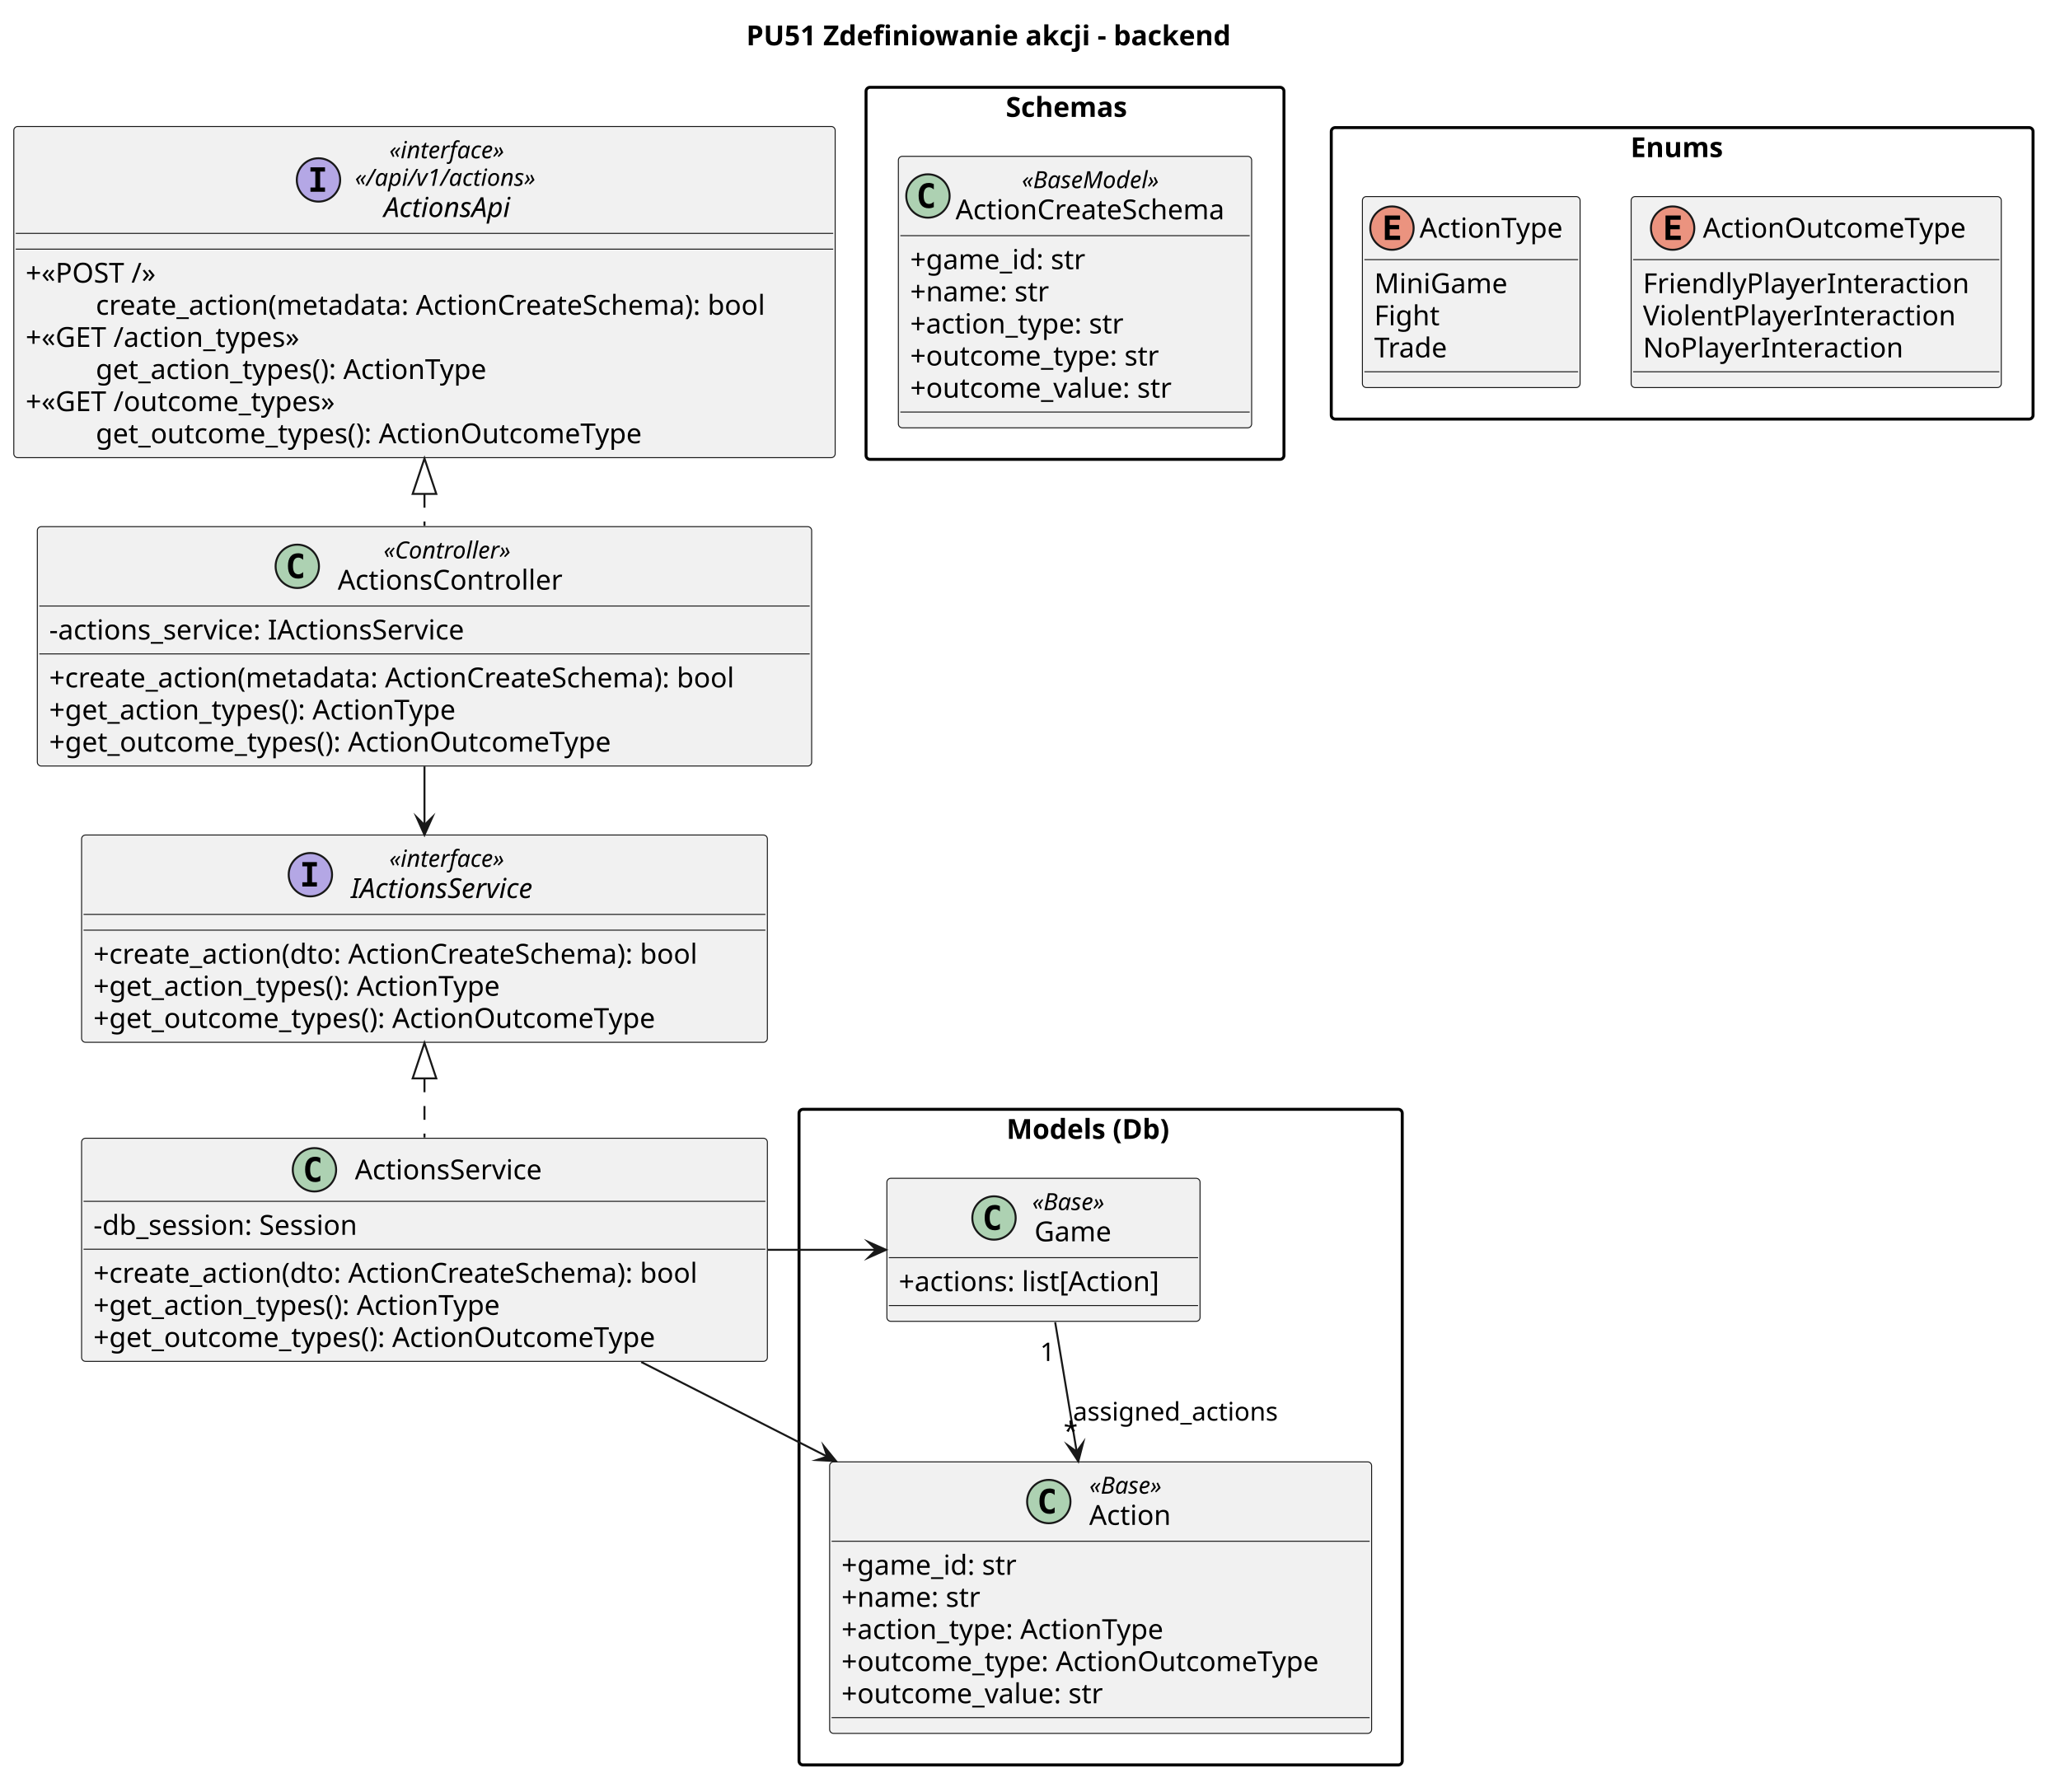
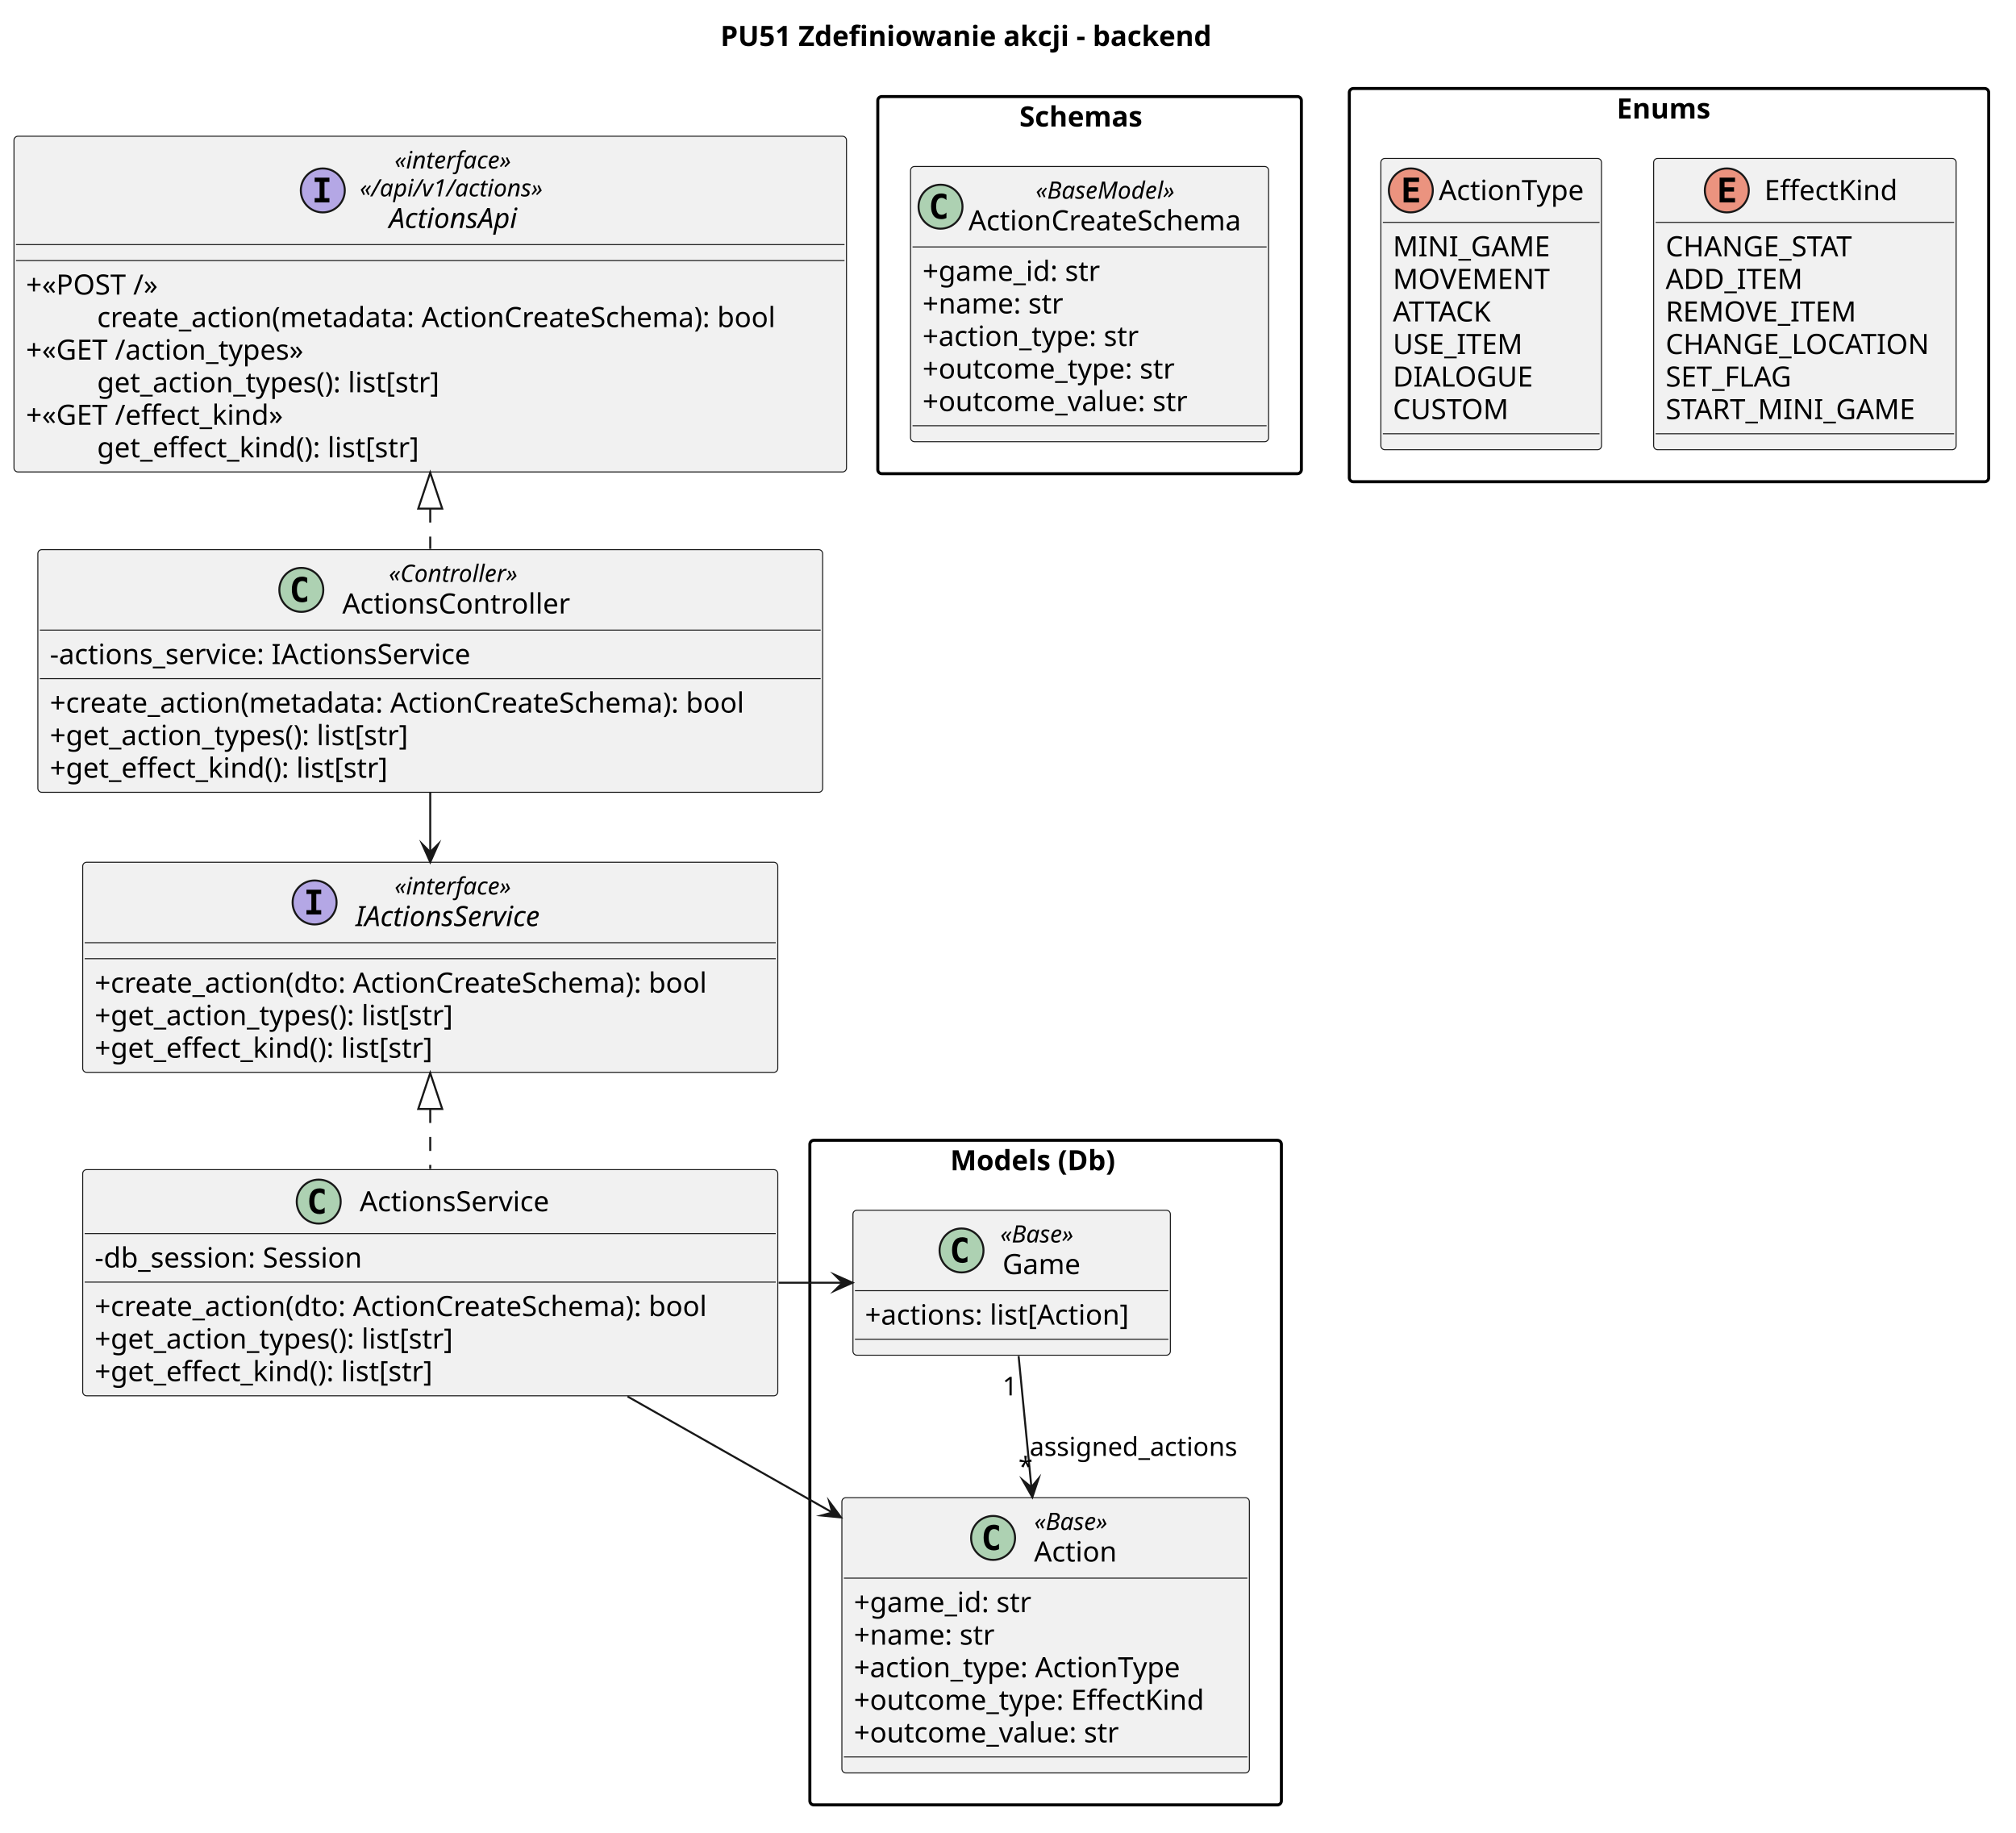
- <svg xmlns="http://www.w3.org/2000/svg" version="1.1" data-diagram-type="CLASS" style="width:1045px;height:909px;background:#FFFFFF;" width="1045px" height="909px" viewBox="0 0 1045 909" zoomAndPan="magnify" preserveAspectRatio="none" contentStyleType="text/css">
+ <svg xmlns="http://www.w3.org/2000/svg" version="1.1" data-diagram-type="CLASS" style="width:1009px;height:917px;background:#FFFFFF;" width="1009px" height="917px" viewBox="0 0 1009 917" zoomAndPan="magnify" preserveAspectRatio="none" contentStyleType="text/css">
  <defs />
  <g font-family="sans-serif" lengthAdjust="spacing">
    <g class="title" data-source-line="9">
-       <text x="378.557" y="22.995" fill="#000" font-size="14" textLength="281.217" font-weight="700">PU51 Zdefiniowanie akcji - backend</text>
+       <text x="360.557" y="22.995" fill="#000" font-size="14" textLength="281.217" font-weight="700">PU51 Zdefiniowanie akcji - backend</text>
    </g>
    <g class="cluster" data-qualified-name="Schemas" id="ent0005" data-source-line="38">
-       <rect x="439.33" y="44.297" width="212" height="188.75" fill="none" style="stroke:#000;stroke-width:1.5;" rx="2" ry="2" />
-       <text x="510.224" y="59.292" fill="#000" font-size="14" textLength="70.212" font-weight="700">Schemas</text>
+       <rect x="439.33" y="48.317" width="212" height="188.75" fill="none" style="stroke:#000;stroke-width:1.5;" rx="2" ry="2" />
+       <text x="510.224" y="63.312" fill="#000" font-size="14" textLength="70.212" font-weight="700">Schemas</text>
    </g>
    <g class="cluster" data-qualified-name="models" id="ent0007" data-source-line="48">
-       <rect x="405.33" y="562.797" width="306" height="332.62" fill="none" style="stroke:#000;stroke-width:1.5;" rx="2" ry="2" />
-       <text x="510.574" y="577.792" fill="#000" font-size="14" textLength="95.512" font-weight="700">Models (Db)</text>
+       <rect x="405.33" y="570.697" width="236" height="332.62" fill="none" style="stroke:#000;stroke-width:1.5;" rx="2" ry="2" />
+       <text x="475.574" y="585.692" fill="#000" font-size="14" textLength="95.512" font-weight="700">Models (Db)</text>
    </g>
    <g class="cluster" data-qualified-name="Enums" id="ent0010" data-source-line="62">
-       <rect x="675.33" y="64.727" width="356" height="147.89" fill="none" style="stroke:#000;stroke-width:1.5;" rx="2" ry="2" />
-       <text x="827.121" y="79.722" fill="#000" font-size="14" textLength="52.418" font-weight="700">Enums</text>
+       <rect x="675.33" y="44.297" width="320" height="196.79" fill="none" style="stroke:#000;stroke-width:1.5;" rx="2" ry="2" />
+       <text x="809.121" y="59.292" fill="#000" font-size="14" textLength="52.418" font-weight="700">Enums</text>
    </g>
    <g class="entity" data-qualified-name="Schemas.ActionCreateSchema" id="ent0006" data-source-line="39">
-       <rect x="455.73" y="79.297" width="179.205" height="137.75" fill="#F1F1F1" style="stroke:#181818;stroke-width:0.5;" rx="2" ry="2" />
-       <ellipse cx="470.73" cy="99.43" rx="11" ry="11" fill="#ADD1B2" style="stroke:#181818;stroke-width:1;" />
-       <path d="M473.699,105.07 Q473.121,105.367 472.48,105.508 Q471.839,105.664 471.136,105.664 Q468.636,105.664 467.308,104.023 Q465.996,102.367 465.996,99.242 Q465.996,96.117 467.308,94.461 Q468.636,92.805 471.136,92.805 Q471.839,92.805 472.48,92.961 Q473.136,93.117 473.699,93.414 L473.699,96.133 Q473.074,95.555 472.48,95.289 Q471.886,95.008 471.261,95.008 Q469.918,95.008 469.23,96.086 Q468.543,97.148 468.543,99.242 Q468.543,101.336 469.23,102.414 Q469.918,103.477 471.261,103.477 Q471.886,103.477 472.48,103.211 Q473.074,102.93 473.699,102.352 L473.699,105.07 Z " fill="#000" />
-       <text x="518.366" y="95.436" fill="#000" font-size="12" textLength="79.934" font-style="italic">«BaseModel»</text>
-       <text x="484.73" y="111.261" fill="#000" font-size="14" textLength="147.205">ActionCreateSchema</text>
-       <line x1="456.73" y1="119.563" x2="633.935" y2="119.563" style="stroke:#181818;stroke-width:0.5;" />
-       <text x="461.73" y="136.558" fill="#000" font-size="14" textLength="98.93">+game_id: str</text>
-       <text x="461.73" y="152.854" fill="#000" font-size="14" textLength="79.14">+name: str</text>
-       <text x="461.73" y="169.151" fill="#000" font-size="14" textLength="120.805">+action_type: str</text>
-       <text x="461.73" y="185.448" fill="#000" font-size="14" textLength="139.152">+outcome_type: str</text>
-       <text x="461.73" y="201.745" fill="#000" font-size="14" textLength="146.118">+outcome_value: str</text>
-       <line x1="456.73" y1="209.047" x2="633.935" y2="209.047" style="stroke:#181818;stroke-width:0.5;" />
+       <rect x="455.73" y="83.317" width="179.205" height="137.75" fill="#F1F1F1" style="stroke:#181818;stroke-width:0.5;" rx="2" ry="2" />
+       <ellipse cx="470.73" cy="103.45" rx="11" ry="11" fill="#ADD1B2" style="stroke:#181818;stroke-width:1;" />
+       <path d="M473.699,109.09 Q473.121,109.387 472.48,109.528 Q471.839,109.684 471.136,109.684 Q468.636,109.684 467.308,108.043 Q465.996,106.387 465.996,103.262 Q465.996,100.137 467.308,98.481 Q468.636,96.825 471.136,96.825 Q471.839,96.825 472.48,96.981 Q473.136,97.137 473.699,97.434 L473.699,100.153 Q473.074,99.575 472.48,99.309 Q471.886,99.028 471.261,99.028 Q469.918,99.028 469.23,100.106 Q468.543,101.168 468.543,103.262 Q468.543,105.356 469.23,106.434 Q469.918,107.497 471.261,107.497 Q471.886,107.497 472.48,107.231 Q473.074,106.95 473.699,106.372 L473.699,109.09 Z " fill="#000" />
+       <text x="518.366" y="99.456" fill="#000" font-size="12" textLength="79.934" font-style="italic">«BaseModel»</text>
+       <text x="484.73" y="115.281" fill="#000" font-size="14" textLength="147.205">ActionCreateSchema</text>
+       <line x1="456.73" y1="123.582" x2="633.935" y2="123.582" style="stroke:#181818;stroke-width:0.5;" />
+       <text x="461.73" y="140.578" fill="#000" font-size="14" textLength="98.93">+game_id: str</text>
+       <text x="461.73" y="156.874" fill="#000" font-size="14" textLength="79.14">+name: str</text>
+       <text x="461.73" y="173.171" fill="#000" font-size="14" textLength="120.805">+action_type: str</text>
+       <text x="461.73" y="189.468" fill="#000" font-size="14" textLength="139.152">+outcome_type: str</text>
+       <text x="461.73" y="205.765" fill="#000" font-size="14" textLength="146.118">+outcome_value: str</text>
+       <line x1="456.73" y1="213.067" x2="633.935" y2="213.067" style="stroke:#181818;stroke-width:0.5;" />
    </g>
    <g class="entity" data-qualified-name="models.Game" id="ent0008" data-source-line="49">
-       <rect x="449.9" y="597.797" width="158.863" height="72.563" fill="#F1F1F1" style="stroke:#181818;stroke-width:0.5;" rx="2" ry="2" />
-       <ellipse cx="504.242" cy="617.93" rx="11" ry="11" fill="#ADD1B2" style="stroke:#181818;stroke-width:1;" />
-       <path d="M507.211,623.57 Q506.633,623.867 505.992,624.008 Q505.352,624.164 504.649,624.164 Q502.149,624.164 500.82,622.523 Q499.508,620.867 499.508,617.742 Q499.508,614.617 500.82,612.961 Q502.149,611.305 504.649,611.305 Q505.352,611.305 505.992,611.461 Q506.649,611.617 507.211,611.914 L507.211,614.633 Q506.586,614.055 505.992,613.789 Q505.399,613.508 504.774,613.508 Q503.43,613.508 502.742,614.586 Q502.055,615.648 502.055,617.742 Q502.055,619.836 502.742,620.914 Q503.43,621.977 504.774,621.977 Q505.399,621.977 505.992,621.711 Q506.586,621.43 507.211,620.852 L507.211,623.57 Z " fill="#000" />
-       <text x="523.629" y="613.936" fill="#000" font-size="12" textLength="43.904" font-style="italic">«Base»</text>
-       <text x="524.742" y="629.761" fill="#000" font-size="14" textLength="41.679">Game</text>
-       <line x1="450.9" y1="638.063" x2="607.763" y2="638.063" style="stroke:#181818;stroke-width:0.5;" />
-       <text x="455.9" y="655.058" fill="#000" font-size="14" textLength="146.863">+actions: list[Action]</text>
-       <line x1="450.9" y1="662.359" x2="607.763" y2="662.359" style="stroke:#181818;stroke-width:0.5;" />
+       <rect x="426.9" y="605.697" width="158.863" height="72.563" fill="#F1F1F1" style="stroke:#181818;stroke-width:0.5;" rx="2" ry="2" />
+       <ellipse cx="481.242" cy="625.83" rx="11" ry="11" fill="#ADD1B2" style="stroke:#181818;stroke-width:1;" />
+       <path d="M484.211,631.47 Q483.633,631.767 482.992,631.908 Q482.352,632.064 481.649,632.064 Q479.149,632.064 477.82,630.423 Q476.508,628.767 476.508,625.642 Q476.508,622.517 477.82,620.861 Q479.149,619.205 481.649,619.205 Q482.352,619.205 482.992,619.361 Q483.649,619.517 484.211,619.814 L484.211,622.533 Q483.586,621.955 482.992,621.689 Q482.399,621.408 481.774,621.408 Q480.43,621.408 479.742,622.486 Q479.055,623.548 479.055,625.642 Q479.055,627.736 479.742,628.814 Q480.43,629.877 481.774,629.877 Q482.399,629.877 482.992,629.611 Q483.586,629.33 484.211,628.752 L484.211,631.47 Z " fill="#000" />
+       <text x="500.629" y="621.836" fill="#000" font-size="12" textLength="43.904" font-style="italic">«Base»</text>
+       <text x="501.742" y="637.661" fill="#000" font-size="14" textLength="41.679">Game</text>
+       <line x1="427.9" y1="645.963" x2="584.763" y2="645.963" style="stroke:#181818;stroke-width:0.5;" />
+       <text x="432.9" y="662.958" fill="#000" font-size="14" textLength="146.863">+actions: list[Action]</text>
+       <line x1="427.9" y1="670.259" x2="584.763" y2="670.259" style="stroke:#181818;stroke-width:0.5;" />
    </g>
    <g class="entity" data-qualified-name="models.Action" id="ent0009" data-source-line="53">
-       <rect x="420.86" y="741.667" width="274.938" height="137.75" fill="#F1F1F1" style="stroke:#181818;stroke-width:0.5;" rx="2" ry="2" />
-       <ellipse cx="532.033" cy="761.8" rx="11" ry="11" fill="#ADD1B2" style="stroke:#181818;stroke-width:1;" />
-       <path d="M535.002,767.44 Q534.423,767.737 533.783,767.878 Q533.142,768.034 532.439,768.034 Q529.939,768.034 528.611,766.393 Q527.298,764.737 527.298,761.612 Q527.298,758.487 528.611,756.831 Q529.939,755.175 532.439,755.175 Q533.142,755.175 533.783,755.331 Q534.439,755.487 535.002,755.784 L535.002,758.503 Q534.377,757.925 533.783,757.659 Q533.189,757.378 532.564,757.378 Q531.22,757.378 530.533,758.456 Q529.845,759.518 529.845,761.612 Q529.845,763.706 530.533,764.784 Q531.22,765.847 532.564,765.847 Q533.189,765.847 533.783,765.581 Q534.377,765.3 535.002,764.722 L535.002,767.44 Z " fill="#000" />
-       <text x="552.627" y="757.806" fill="#000" font-size="12" textLength="43.904" font-style="italic">«Base»</text>
-       <text x="552.533" y="773.631" fill="#000" font-size="14" textLength="44.092">Action</text>
-       <line x1="421.86" y1="781.933" x2="694.798" y2="781.933" style="stroke:#181818;stroke-width:0.5;" />
-       <text x="426.86" y="798.928" fill="#000" font-size="14" textLength="98.93">+game_id: str</text>
-       <text x="426.86" y="815.224" fill="#000" font-size="14" textLength="79.14">+name: str</text>
-       <text x="426.86" y="831.521" fill="#000" font-size="14" textLength="180.694">+action_type: ActionType</text>
-       <text x="426.86" y="847.818" fill="#000" font-size="14" textLength="262.938">+outcome_type: ActionOutcomeType</text>
-       <text x="426.86" y="864.115" fill="#000" font-size="14" textLength="146.118">+outcome_value: str</text>
-       <line x1="421.86" y1="871.417" x2="694.798" y2="871.417" style="stroke:#181818;stroke-width:0.5;" />
+       <rect x="421.36" y="749.567" width="203.946" height="137.75" fill="#F1F1F1" style="stroke:#181818;stroke-width:0.5;" rx="2" ry="2" />
+       <ellipse cx="497.037" cy="769.7" rx="11" ry="11" fill="#ADD1B2" style="stroke:#181818;stroke-width:1;" />
+       <path d="M500.006,775.34 Q499.428,775.637 498.787,775.778 Q498.147,775.934 497.443,775.934 Q494.943,775.934 493.615,774.293 Q492.303,772.637 492.303,769.512 Q492.303,766.387 493.615,764.731 Q494.943,763.075 497.443,763.075 Q498.147,763.075 498.787,763.231 Q499.443,763.387 500.006,763.684 L500.006,766.403 Q499.381,765.825 498.787,765.559 Q498.193,765.278 497.568,765.278 Q496.225,765.278 495.537,766.356 Q494.85,767.418 494.85,769.512 Q494.85,771.606 495.537,772.684 Q496.225,773.747 497.568,773.747 Q498.193,773.747 498.787,773.481 Q499.381,773.2 500.006,772.622 L500.006,775.34 Z " fill="#000" />
+       <text x="517.631" y="765.706" fill="#000" font-size="12" textLength="43.904" font-style="italic">«Base»</text>
+       <text x="517.537" y="781.531" fill="#000" font-size="14" textLength="44.092">Action</text>
+       <line x1="422.36" y1="789.833" x2="624.306" y2="789.833" style="stroke:#181818;stroke-width:0.5;" />
+       <text x="427.36" y="806.828" fill="#000" font-size="14" textLength="98.93">+game_id: str</text>
+       <text x="427.36" y="823.124" fill="#000" font-size="14" textLength="79.14">+name: str</text>
+       <text x="427.36" y="839.421" fill="#000" font-size="14" textLength="180.694">+action_type: ActionType</text>
+       <text x="427.36" y="855.718" fill="#000" font-size="14" textLength="191.946">+outcome_type: EffectKind</text>
+       <text x="427.36" y="872.015" fill="#000" font-size="14" textLength="146.118">+outcome_value: str</text>
+       <line x1="422.36" y1="879.317" x2="624.306" y2="879.317" style="stroke:#181818;stroke-width:0.5;" />
    </g>
    <g class="entity" data-qualified-name="Enums.ActionType" id="ent0011" data-source-line="63">
-       <rect x="691.12" y="99.727" width="110.429" height="96.891" fill="#F1F1F1" style="stroke:#181818;stroke-width:0.5;" rx="2" ry="2" />
-       <ellipse cx="706.12" cy="115.727" rx="11" ry="11" fill="#EB937F" style="stroke:#181818;stroke-width:1;" />
-       <path d="M710.229,121.727 L702.511,121.727 L702.511,109.336 L710.229,109.336 L710.229,111.492 L704.964,111.492 L704.964,114.164 L709.729,114.164 L709.729,116.321 L704.964,116.321 L704.964,119.571 L710.229,119.571 L710.229,121.727 Z " fill="#000" />
-       <text x="720.12" y="120.574" fill="#000" font-size="14" textLength="78.429">ActionType</text>
-       <line x1="692.12" y1="131.727" x2="800.549" y2="131.727" style="stroke:#181818;stroke-width:0.5;" />
-       <text x="697.12" y="148.722" fill="#000" font-size="14" textLength="70.41">MiniGame</text>
-       <text x="697.12" y="165.019" fill="#000" font-size="14" textLength="35.191">Fight</text>
-       <text x="697.12" y="181.316" fill="#000" font-size="14" textLength="40.387">Trade</text>
-       <line x1="692.12" y1="188.617" x2="800.549" y2="188.617" style="stroke:#181818;stroke-width:0.5;" />
+       <rect x="691.12" y="79.297" width="110.429" height="145.781" fill="#F1F1F1" style="stroke:#181818;stroke-width:0.5;" rx="2" ry="2" />
+       <ellipse cx="706.12" cy="95.297" rx="11" ry="11" fill="#EB937F" style="stroke:#181818;stroke-width:1;" />
+       <path d="M710.229,101.297 L702.511,101.297 L702.511,88.906 L710.229,88.906 L710.229,91.063 L704.964,91.063 L704.964,93.734 L709.729,93.734 L709.729,95.891 L704.964,95.891 L704.964,99.141 L710.229,99.141 L710.229,101.297 Z " fill="#000" />
+       <text x="720.12" y="100.144" fill="#000" font-size="14" textLength="78.429">ActionType</text>
+       <line x1="692.12" y1="111.297" x2="800.549" y2="111.297" style="stroke:#181818;stroke-width:0.5;" />
+       <text x="697.12" y="128.292" fill="#000" font-size="14" textLength="79.16">MINI_GAME</text>
+       <text x="697.12" y="144.589" fill="#000" font-size="14" textLength="81.471">MOVEMENT</text>
+       <text x="697.12" y="160.886" fill="#000" font-size="14" textLength="55.214">ATTACK</text>
+       <text x="697.12" y="177.183" fill="#000" font-size="14" textLength="68.585">USE_ITEM</text>
+       <text x="697.12" y="193.479" fill="#000" font-size="14" textLength="73.247">DIALOGUE</text>
+       <text x="697.12" y="209.776" fill="#000" font-size="14" textLength="60.56">CUSTOM</text>
+       <line x1="692.12" y1="217.078" x2="800.549" y2="217.078" style="stroke:#181818;stroke-width:0.5;" />
    </g>
-     <g class="entity" data-qualified-name="Enums.ActionOutcomeType" id="ent0012" data-source-line="69">
-       <rect x="827.45" y="99.727" width="187.766" height="96.891" fill="#F1F1F1" style="stroke:#181818;stroke-width:0.5;" rx="2" ry="2" />
-       <ellipse cx="848.499" cy="115.727" rx="11" ry="11" fill="#EB937F" style="stroke:#181818;stroke-width:1;" />
-       <path d="M852.608,121.727 L844.889,121.727 L844.889,109.336 L852.608,109.336 L852.608,111.492 L847.342,111.492 L847.342,114.164 L852.108,114.164 L852.108,116.321 L847.342,116.321 L847.342,119.571 L852.608,119.571 L852.608,121.727 Z " fill="#000" />
-       <text x="863.843" y="120.574" fill="#000" font-size="14" textLength="142.324">ActionOutcomeType</text>
-       <line x1="828.45" y1="131.727" x2="1014.216" y2="131.727" style="stroke:#181818;stroke-width:0.5;" />
-       <text x="833.45" y="148.722" fill="#000" font-size="14" textLength="175.766">FriendlyPlayerInteraction</text>
-       <text x="833.45" y="165.019" fill="#000" font-size="14" textLength="168.417">ViolentPlayerInteraction</text>
-       <text x="833.45" y="181.316" fill="#000" font-size="14" textLength="138.558">NoPlayerInteraction</text>
-       <line x1="828.45" y1="188.617" x2="1014.216" y2="188.617" style="stroke:#181818;stroke-width:0.5;" />
+     <g class="entity" data-qualified-name="Enums.EffectKind" id="ent0012" data-source-line="72">
+       <rect x="827.64" y="79.297" width="151.392" height="145.781" fill="#F1F1F1" style="stroke:#181818;stroke-width:0.5;" rx="2" ry="2" />
+       <ellipse cx="864.266" cy="95.297" rx="11" ry="11" fill="#EB937F" style="stroke:#181818;stroke-width:1;" />
+       <path d="M868.376,101.297 L860.657,101.297 L860.657,88.906 L868.376,88.906 L868.376,91.063 L863.11,91.063 L863.11,93.734 L867.876,93.734 L867.876,95.891 L863.11,95.891 L863.11,99.141 L868.376,99.141 L868.376,101.297 Z " fill="#000" />
+       <text x="883.072" y="100.144" fill="#000" font-size="14" textLength="71.333">EffectKind</text>
+       <line x1="828.64" y1="111.297" x2="978.032" y2="111.297" style="stroke:#181818;stroke-width:0.5;" />
+       <text x="833.64" y="128.292" fill="#000" font-size="14" textLength="102.614">CHANGE_STAT</text>
+       <text x="833.64" y="144.589" fill="#000" font-size="14" textLength="71.743">ADD_ITEM</text>
+       <text x="833.64" y="160.886" fill="#000" font-size="14" textLength="100.7">REMOVE_ITEM</text>
+       <text x="833.64" y="177.183" fill="#000" font-size="14" textLength="139.392">CHANGE_LOCATION</text>
+       <text x="833.64" y="193.479" fill="#000" font-size="14" textLength="69.563">SET_FLAG</text>
+       <text x="833.64" y="209.776" fill="#000" font-size="14" textLength="131.455">START_MINI_GAME</text>
+       <line x1="828.64" y1="217.078" x2="978.032" y2="217.078" style="stroke:#181818;stroke-width:0.5;" />
    </g>
    <g class="entity" data-qualified-name="ActionsApi" id="ent0001" data-source-line="11">
-       <rect x="7" y="64.167" width="416.667" height="168.016" fill="#F1F1F1" style="stroke:#181818;stroke-width:0.5;" rx="2" ry="2" />
-       <ellipse cx="161.562" cy="91.284" rx="11" ry="11" fill="#B4A7E5" style="stroke:#181818;stroke-width:1;" />
-       <path d="M157.484,87.05 L157.484,84.893 L164.875,84.893 L164.875,87.05 L162.406,87.05 L162.406,95.128 L164.875,95.128 L164.875,97.284 L157.484,97.284 L157.484,95.128 L159.953,95.128 L159.953,87.05 L157.484,87.05 Z " fill="#000" />
-       <text x="197.482" y="80.306" fill="#000" font-size="12" textLength="68.203" font-style="italic">«interface»</text>
-       <text x="180.062" y="94.274" fill="#000" font-size="12" textLength="103.043" font-style="italic">«/api/v1/actions»</text>
-       <text x="194.714" y="110.099" fill="#000" font-size="14" textLength="73.739" font-style="italic">ActionsApi</text>
-       <line x1="8" y1="118.401" x2="422.667" y2="118.401" style="stroke:#181818;stroke-width:0.5;" />
-       <line x1="8" y1="126.401" x2="422.667" y2="126.401" style="stroke:#181818;stroke-width:0.5;" />
-       <text x="13" y="143.396" fill="#000" font-size="14" textLength="74.929">+«POST /»</text>
-       <text x="48.602" y="159.693" fill="#000" font-size="14" textLength="369.065">create_action(metadata: ActionCreateSchema): bool</text>
-       <text x="13" y="175.99" fill="#000" font-size="14" textLength="154.937">+«GET /action_types»</text>
-       <text x="48.602" y="192.287" fill="#000" font-size="14" textLength="217.171">get_action_types(): ActionType</text>
-       <text x="13" y="208.584" fill="#000" font-size="14" textLength="173.284">+«GET /outcome_types»</text>
-       <text x="48.602" y="224.881" fill="#000" font-size="14" textLength="299.414">get_outcome_types(): ActionOutcomeType</text>
+       <rect x="7" y="68.187" width="416.667" height="168.016" fill="#F1F1F1" style="stroke:#181818;stroke-width:0.5;" rx="2" ry="2" />
+       <ellipse cx="161.562" cy="95.304" rx="11" ry="11" fill="#B4A7E5" style="stroke:#181818;stroke-width:1;" />
+       <path d="M157.484,91.07 L157.484,88.913 L164.875,88.913 L164.875,91.07 L162.406,91.07 L162.406,99.148 L164.875,99.148 L164.875,101.304 L157.484,101.304 L157.484,99.148 L159.953,99.148 L159.953,91.07 L157.484,91.07 Z " fill="#000" />
+       <text x="197.482" y="84.326" fill="#000" font-size="12" textLength="68.203" font-style="italic">«interface»</text>
+       <text x="180.062" y="98.294" fill="#000" font-size="12" textLength="103.043" font-style="italic">«/api/v1/actions»</text>
+       <text x="194.714" y="114.119" fill="#000" font-size="14" textLength="73.739" font-style="italic">ActionsApi</text>
+       <line x1="8" y1="122.421" x2="422.667" y2="122.421" style="stroke:#181818;stroke-width:0.5;" />
+       <line x1="8" y1="130.421" x2="422.667" y2="130.421" style="stroke:#181818;stroke-width:0.5;" />
+       <text x="13" y="147.416" fill="#000" font-size="14" textLength="74.929">+«POST /»</text>
+       <text x="48.602" y="163.713" fill="#000" font-size="14" textLength="369.065">create_action(metadata: ActionCreateSchema): bool</text>
+       <text x="13" y="180.01" fill="#000" font-size="14" textLength="154.937">+«GET /action_types»</text>
+       <text x="48.602" y="196.307" fill="#000" font-size="14" textLength="188.768">get_action_types(): list[str]</text>
+       <text x="13" y="212.604" fill="#000" font-size="14" textLength="143.302">+«GET /effect_kind»</text>
+       <text x="48.602" y="228.901" fill="#000" font-size="14" textLength="177.133">get_effect_kind(): list[str]</text>
    </g>
    <g class="entity" data-qualified-name="ActionsController" id="ent0002" data-source-line="17">
-       <rect x="18.94" y="267.187" width="392.796" height="121.453" fill="#F1F1F1" style="stroke:#181818;stroke-width:0.5;" rx="2" ry="2" />
-       <ellipse cx="150.809" cy="287.32" rx="11" ry="11" fill="#ADD1B2" style="stroke:#181818;stroke-width:1;" />
-       <path d="M153.777,292.96 Q153.199,293.257 152.559,293.398 Q151.918,293.554 151.215,293.554 Q148.715,293.554 147.387,291.913 Q146.074,290.257 146.074,287.132 Q146.074,284.007 147.387,282.351 Q148.715,280.695 151.215,280.695 Q151.918,280.695 152.559,280.851 Q153.215,281.007 153.777,281.304 L153.777,284.023 Q153.152,283.445 152.559,283.179 Q151.965,282.898 151.34,282.898 Q149.996,282.898 149.309,283.976 Q148.621,285.038 148.621,287.132 Q148.621,289.226 149.309,290.304 Q149.996,291.367 151.34,291.367 Q151.965,291.367 152.559,291.101 Q153.152,290.82 153.777,290.242 L153.777,292.96 Z " fill="#000" />
-       <text x="194.601" y="283.326" fill="#000" font-size="12" textLength="73.975" font-style="italic">«Controller»</text>
-       <text x="171.309" y="299.151" fill="#000" font-size="14" textLength="120.559">ActionsController</text>
-       <line x1="19.94" y1="307.453" x2="410.736" y2="307.453" style="stroke:#181818;stroke-width:0.5;" />
-       <text x="24.94" y="324.448" fill="#000" font-size="14" textLength="229.011">-actions_service: IActionsService</text>
-       <line x1="19.94" y1="331.749" x2="410.736" y2="331.749" style="stroke:#181818;stroke-width:0.5;" />
-       <text x="24.94" y="348.744" fill="#000" font-size="14" textLength="380.796">+create_action(metadata: ActionCreateSchema): bool</text>
-       <text x="24.94" y="365.041" fill="#000" font-size="14" textLength="228.901">+get_action_types(): ActionType</text>
-       <text x="24.94" y="381.338" fill="#000" font-size="14" textLength="311.145">+get_outcome_types(): ActionOutcomeType</text>
+       <rect x="18.94" y="275.087" width="392.796" height="121.453" fill="#F1F1F1" style="stroke:#181818;stroke-width:0.5;" rx="2" ry="2" />
+       <ellipse cx="150.809" cy="295.22" rx="11" ry="11" fill="#ADD1B2" style="stroke:#181818;stroke-width:1;" />
+       <path d="M153.777,300.86 Q153.199,301.157 152.559,301.298 Q151.918,301.454 151.215,301.454 Q148.715,301.454 147.387,299.813 Q146.074,298.157 146.074,295.032 Q146.074,291.907 147.387,290.251 Q148.715,288.595 151.215,288.595 Q151.918,288.595 152.559,288.751 Q153.215,288.907 153.777,289.204 L153.777,291.923 Q153.152,291.345 152.559,291.079 Q151.965,290.798 151.34,290.798 Q149.996,290.798 149.309,291.876 Q148.621,292.938 148.621,295.032 Q148.621,297.126 149.309,298.204 Q149.996,299.267 151.34,299.267 Q151.965,299.267 152.559,299.001 Q153.152,298.72 153.777,298.142 L153.777,300.86 Z " fill="#000" />
+       <text x="194.601" y="291.226" fill="#000" font-size="12" textLength="73.975" font-style="italic">«Controller»</text>
+       <text x="171.309" y="307.051" fill="#000" font-size="14" textLength="120.559">ActionsController</text>
+       <line x1="19.94" y1="315.352" x2="410.736" y2="315.352" style="stroke:#181818;stroke-width:0.5;" />
+       <text x="24.94" y="332.348" fill="#000" font-size="14" textLength="229.011">-actions_service: IActionsService</text>
+       <line x1="19.94" y1="339.649" x2="410.736" y2="339.649" style="stroke:#181818;stroke-width:0.5;" />
+       <text x="24.94" y="356.644" fill="#000" font-size="14" textLength="380.796">+create_action(metadata: ActionCreateSchema): bool</text>
+       <text x="24.94" y="372.941" fill="#000" font-size="14" textLength="200.498">+get_action_types(): list[str]</text>
+       <text x="24.94" y="389.238" fill="#000" font-size="14" textLength="188.863">+get_effect_kind(): list[str]</text>
    </g>
    <g class="entity" data-qualified-name="IActionsService" id="ent0003" data-source-line="24">
-       <rect x="41.39" y="423.637" width="347.884" height="105.156" fill="#F1F1F1" style="stroke:#181818;stroke-width:0.5;" rx="2" ry="2" />
-       <ellipse cx="157.454" cy="443.77" rx="11" ry="11" fill="#B4A7E5" style="stroke:#181818;stroke-width:1;" />
-       <path d="M153.376,439.535 L153.376,437.379 L160.766,437.379 L160.766,439.535 L158.298,439.535 L158.298,447.613 L160.766,447.613 L160.766,449.77 L153.376,449.77 L153.376,447.613 L155.845,447.613 L155.845,439.535 L153.376,439.535 Z " fill="#000" />
-       <text x="197.48" y="439.776" fill="#000" font-size="12" textLength="68.203" font-style="italic">«interface»</text>
-       <text x="177.954" y="455.601" fill="#000" font-size="14" textLength="107.256" font-style="italic">IActionsService</text>
-       <line x1="42.39" y1="463.903" x2="388.274" y2="463.903" style="stroke:#181818;stroke-width:0.5;" />
-       <line x1="42.39" y1="471.903" x2="388.274" y2="471.903" style="stroke:#181818;stroke-width:0.5;" />
-       <text x="47.39" y="488.898" fill="#000" font-size="14" textLength="335.884">+create_action(dto: ActionCreateSchema): bool</text>
-       <text x="47.39" y="505.194" fill="#000" font-size="14" textLength="228.901">+get_action_types(): ActionType</text>
-       <text x="47.39" y="521.491" fill="#000" font-size="14" textLength="311.145">+get_outcome_types(): ActionOutcomeType</text>
+       <rect x="41.39" y="431.537" width="347.884" height="105.156" fill="#F1F1F1" style="stroke:#181818;stroke-width:0.5;" rx="2" ry="2" />
+       <ellipse cx="157.454" cy="451.67" rx="11" ry="11" fill="#B4A7E5" style="stroke:#181818;stroke-width:1;" />
+       <path d="M153.376,447.435 L153.376,445.279 L160.766,445.279 L160.766,447.435 L158.298,447.435 L158.298,455.513 L160.766,455.513 L160.766,457.67 L153.376,457.67 L153.376,455.513 L155.845,455.513 L155.845,447.435 L153.376,447.435 Z " fill="#000" />
+       <text x="197.48" y="447.676" fill="#000" font-size="12" textLength="68.203" font-style="italic">«interface»</text>
+       <text x="177.954" y="463.501" fill="#000" font-size="14" textLength="107.256" font-style="italic">IActionsService</text>
+       <line x1="42.39" y1="471.803" x2="388.274" y2="471.803" style="stroke:#181818;stroke-width:0.5;" />
+       <line x1="42.39" y1="479.803" x2="388.274" y2="479.803" style="stroke:#181818;stroke-width:0.5;" />
+       <text x="47.39" y="496.798" fill="#000" font-size="14" textLength="335.884">+create_action(dto: ActionCreateSchema): bool</text>
+       <text x="47.39" y="513.094" fill="#000" font-size="14" textLength="200.498">+get_action_types(): list[str]</text>
+       <text x="47.39" y="529.391" fill="#000" font-size="14" textLength="188.863">+get_effect_kind(): list[str]</text>
    </g>
    <g class="entity" data-qualified-name="ActionsService" id="ent0004" data-source-line="31">
-       <rect x="41.39" y="577.477" width="347.884" height="113.188" fill="#F1F1F1" style="stroke:#181818;stroke-width:0.5;" rx="2" ry="2" />
-       <ellipse cx="159.518" cy="593.477" rx="11" ry="11" fill="#ADD1B2" style="stroke:#181818;stroke-width:1;" />
-       <path d="M162.487,599.118 Q161.909,599.414 161.268,599.555 Q160.628,599.711 159.925,599.711 Q157.425,599.711 156.097,598.071 Q154.784,596.414 154.784,593.289 Q154.784,590.164 156.097,588.508 Q157.425,586.852 159.925,586.852 Q160.628,586.852 161.268,587.008 Q161.925,587.164 162.487,587.461 L162.487,590.18 Q161.862,589.602 161.268,589.336 Q160.675,589.055 160.05,589.055 Q158.706,589.055 158.018,590.133 Q157.331,591.196 157.331,593.289 Q157.331,595.383 158.018,596.461 Q158.706,597.524 160.05,597.524 Q160.675,597.524 161.268,597.258 Q161.862,596.977 162.487,596.399 L162.487,599.118 Z " fill="#000" />
-       <text x="180.018" y="598.324" fill="#000" font-size="14" textLength="103.127">ActionsService</text>
-       <line x1="42.39" y1="609.477" x2="388.274" y2="609.477" style="stroke:#181818;stroke-width:0.5;" />
-       <text x="47.39" y="626.472" fill="#000" font-size="14" textLength="144.231">-db_session: Session</text>
-       <line x1="42.39" y1="633.774" x2="388.274" y2="633.774" style="stroke:#181818;stroke-width:0.5;" />
-       <text x="47.39" y="650.769" fill="#000" font-size="14" textLength="335.884">+create_action(dto: ActionCreateSchema): bool</text>
-       <text x="47.39" y="667.066" fill="#000" font-size="14" textLength="228.901">+get_action_types(): ActionType</text>
-       <text x="47.39" y="683.363" fill="#000" font-size="14" textLength="311.145">+get_outcome_types(): ActionOutcomeType</text>
+       <rect x="41.39" y="585.377" width="347.884" height="113.188" fill="#F1F1F1" style="stroke:#181818;stroke-width:0.5;" rx="2" ry="2" />
+       <ellipse cx="159.518" cy="601.377" rx="11" ry="11" fill="#ADD1B2" style="stroke:#181818;stroke-width:1;" />
+       <path d="M162.487,607.017 Q161.909,607.314 161.268,607.455 Q160.628,607.611 159.925,607.611 Q157.425,607.611 156.097,605.971 Q154.784,604.314 154.784,601.189 Q154.784,598.064 156.097,596.408 Q157.425,594.752 159.925,594.752 Q160.628,594.752 161.268,594.908 Q161.925,595.064 162.487,595.361 L162.487,598.08 Q161.862,597.502 161.268,597.236 Q160.675,596.955 160.05,596.955 Q158.706,596.955 158.018,598.033 Q157.331,599.096 157.331,601.189 Q157.331,603.283 158.018,604.361 Q158.706,605.424 160.05,605.424 Q160.675,605.424 161.268,605.158 Q161.862,604.877 162.487,604.299 L162.487,607.017 Z " fill="#000" />
+       <text x="180.018" y="606.224" fill="#000" font-size="14" textLength="103.127">ActionsService</text>
+       <line x1="42.39" y1="617.377" x2="388.274" y2="617.377" style="stroke:#181818;stroke-width:0.5;" />
+       <text x="47.39" y="634.372" fill="#000" font-size="14" textLength="144.231">-db_session: Session</text>
+       <line x1="42.39" y1="641.674" x2="388.274" y2="641.674" style="stroke:#181818;stroke-width:0.5;" />
+       <text x="47.39" y="658.669" fill="#000" font-size="14" textLength="335.884">+create_action(dto: ActionCreateSchema): bool</text>
+       <text x="47.39" y="674.966" fill="#000" font-size="14" textLength="200.498">+get_action_types(): list[str]</text>
+       <text x="47.39" y="691.263" fill="#000" font-size="14" textLength="188.863">+get_effect_kind(): list[str]</text>
    </g>
-     <g class="link" data-entity-1="ent0003" data-entity-2="ent0004" id="lnk14" data-source-line="76" data-link-type="extension">
-       <path d="M215.33,547.117 C215.33,562.517 215.33,561.467 215.33,577.117" style="stroke:#181818;stroke-width:1;stroke-dasharray:7,7;" fill="none" id="IActionsService-backto-ActionsService" codeLine="76" />
-       <polygon points="215.33,529.117,209.33,547.117,221.33,547.117,215.33,529.117" fill="none" style="stroke:#181818;stroke-width:1;stroke-linejoin:miter;stroke-miterlimit:10;" />
+     <g class="link" data-entity-1="ent0003" data-entity-2="ent0004" id="lnk14" data-source-line="82" data-link-type="extension">
+       <path d="M215.33,555.017 C215.33,570.417 215.33,569.367 215.33,585.017" style="stroke:#181818;stroke-width:1;stroke-dasharray:7,7;" fill="none" id="IActionsService-backto-ActionsService" codeLine="82" />
+       <polygon points="215.33,537.017,209.33,555.017,221.33,555.017,215.33,537.017" fill="none" style="stroke:#181818;stroke-width:1;stroke-linejoin:miter;stroke-miterlimit:10;" />
    </g>
-     <g class="link" data-entity-1="ent0001" data-entity-2="ent0002" id="lnk16" data-source-line="77" data-link-type="extension">
-       <path d="M215.33,250.577 C215.33,262.127 215.33,255.787 215.33,266.797" style="stroke:#181818;stroke-width:1;stroke-dasharray:7,7;" fill="none" id="ActionsApi-backto-ActionsController" codeLine="77" />
-       <polygon points="215.33,232.577,209.33,250.577,221.33,250.577,215.33,232.577" fill="none" style="stroke:#181818;stroke-width:1;stroke-linejoin:miter;stroke-miterlimit:10;" />
+     <g class="link" data-entity-1="ent0001" data-entity-2="ent0002" id="lnk16" data-source-line="83" data-link-type="extension">
+       <path d="M215.33,254.557 C215.33,267.427 215.33,262.497 215.33,274.727" style="stroke:#181818;stroke-width:1;stroke-dasharray:7,7;" fill="none" id="ActionsApi-backto-ActionsController" codeLine="83" />
+       <polygon points="215.33,236.557,209.33,254.557,221.33,254.557,215.33,236.557" fill="none" style="stroke:#181818;stroke-width:1;stroke-linejoin:miter;stroke-miterlimit:10;" />
    </g>
-     <g class="link" data-entity-1="ent0004" data-entity-2="ent0008" id="lnk17" data-source-line="79" data-link-type="dependency">
-       <path d="M389.52,634.077 C408.86,634.077 424.67,634.077 424.67,634.077 C424.67,634.077 430.15,634.077 444.47,634.077" style="stroke:#181818;stroke-width:1;" fill="none" id="ActionsService-to-Game" codeLine="79" />
-       <polygon points="449.47,634.077,440.47,630.077,444.47,634.077,440.47,638.077,449.47,634.077" fill="#181818" style="stroke:#181818;stroke-width:1;stroke-linejoin:miter;stroke-miterlimit:10;" />
+     <g class="link" data-entity-1="ent0004" data-entity-2="ent0008" id="lnk17" data-source-line="85" data-link-type="dependency">
+       <path d="M389.7,641.977 C401.23,641.977 409.33,641.977 409.33,641.977 C409.33,641.977 411.38,641.977 421.68,641.977" style="stroke:#181818;stroke-width:1;" fill="none" id="ActionsService-to-Game" codeLine="85" />
+       <polygon points="426.68,641.977,417.68,637.977,421.68,641.977,417.68,645.977,426.68,641.977" fill="#181818" style="stroke:#181818;stroke-width:1;stroke-linejoin:miter;stroke-miterlimit:10;" />
    </g>
-     <g class="link" data-entity-1="ent0004" data-entity-2="ent0009" id="lnk18" data-source-line="80" data-link-type="dependency">
-       <path d="M325.28,690.997 C356.73,706.997 386.903,722.34 419.633,738.99" style="stroke:#181818;stroke-width:1;" fill="none" id="ActionsService-to-Action" codeLine="80" />
-       <polygon points="424.09,741.257,417.882,733.611,419.633,738.99,414.255,740.741,424.09,741.257" fill="#181818" style="stroke:#181818;stroke-width:1;stroke-linejoin:miter;stroke-miterlimit:10;" />
+     <g class="link" data-entity-1="ent0004" data-entity-2="ent0009" id="lnk18" data-source-line="86" data-link-type="dependency">
+       <path d="M314.06,698.897 C348.19,718.237 382.16,737.472 416.58,756.972" style="stroke:#181818;stroke-width:1;" fill="none" id="ActionsService-to-Action" codeLine="86" />
+       <polygon points="420.93,759.437,415.071,751.52,416.58,756.972,411.128,758.481,420.93,759.437" fill="#181818" style="stroke:#181818;stroke-width:1;stroke-linejoin:miter;stroke-miterlimit:10;" />
    </g>
-     <g class="link" data-entity-1="ent0002" data-entity-2="ent0003" id="lnk19" data-source-line="83" data-link-type="dependency">
-       <path d="M215.33,388.837 C215.33,400.357 215.33,407.337 215.33,418.567" style="stroke:#181818;stroke-width:1;" fill="none" id="ActionsController-to-IActionsService" codeLine="83" />
-       <polygon points="215.33,423.567,219.33,414.567,215.33,418.567,211.33,414.567,215.33,423.567" fill="#181818" style="stroke:#181818;stroke-width:1;stroke-linejoin:miter;stroke-miterlimit:10;" />
+     <g class="link" data-entity-1="ent0002" data-entity-2="ent0003" id="lnk19" data-source-line="89" data-link-type="dependency">
+       <path d="M215.33,396.737 C215.33,408.257 215.33,415.237 215.33,426.467" style="stroke:#181818;stroke-width:1;" fill="none" id="ActionsController-to-IActionsService" codeLine="89" />
+       <polygon points="215.33,431.467,219.33,422.467,215.33,426.467,211.33,422.467,215.33,431.467" fill="#181818" style="stroke:#181818;stroke-width:1;stroke-linejoin:miter;stroke-miterlimit:10;" />
    </g>
-     <g class="link" data-entity-1="ent0008" data-entity-2="ent0009" id="lnk20" data-source-line="87" data-link-type="dependency">
-       <path d="M535.27,670.797 C538.65,691.137 542.18,712.365 546.19,736.475" style="stroke:#181818;stroke-width:1;" fill="none" id="Game-to-Action" codeLine="87" />
-       <polygon points="547.01,741.407,549.479,731.873,546.19,736.475,541.588,733.185,547.01,741.407" fill="#181818" style="stroke:#181818;stroke-width:1;stroke-linejoin:miter;stroke-miterlimit:10;" />
-       <text x="544.33" y="720.734" fill="#000" font-size="13" textLength="111.154">assigned_actions</text>
-       <text x="527.626" y="690.475" fill="#000" font-size="13">1</text>
-       <text x="539.559" y="730.578" fill="#000" font-size="13">*</text>
+     <g class="link" data-entity-1="ent0008" data-entity-2="ent0009" id="lnk20" data-source-line="93" data-link-type="dependency">
+       <path d="M509.81,678.697 C511.8,699.037 513.867,720.22 516.207,744.33" style="stroke:#181818;stroke-width:1;" fill="none" id="Game-to-Action" codeLine="93" />
+       <polygon points="516.69,749.307,519.802,739.963,516.207,744.33,511.839,740.735,516.69,749.307" fill="#181818" style="stroke:#181818;stroke-width:1;stroke-linejoin:miter;stroke-miterlimit:10;" />
+       <text x="515.33" y="728.634" fill="#000" font-size="13" textLength="111.154">assigned_actions</text>
+       <text x="501.744" y="698.375" fill="#000" font-size="13">1</text>
+       <text x="509.721" y="738.478" fill="#000" font-size="13">*</text>
    </g>
  </g>
</svg>
